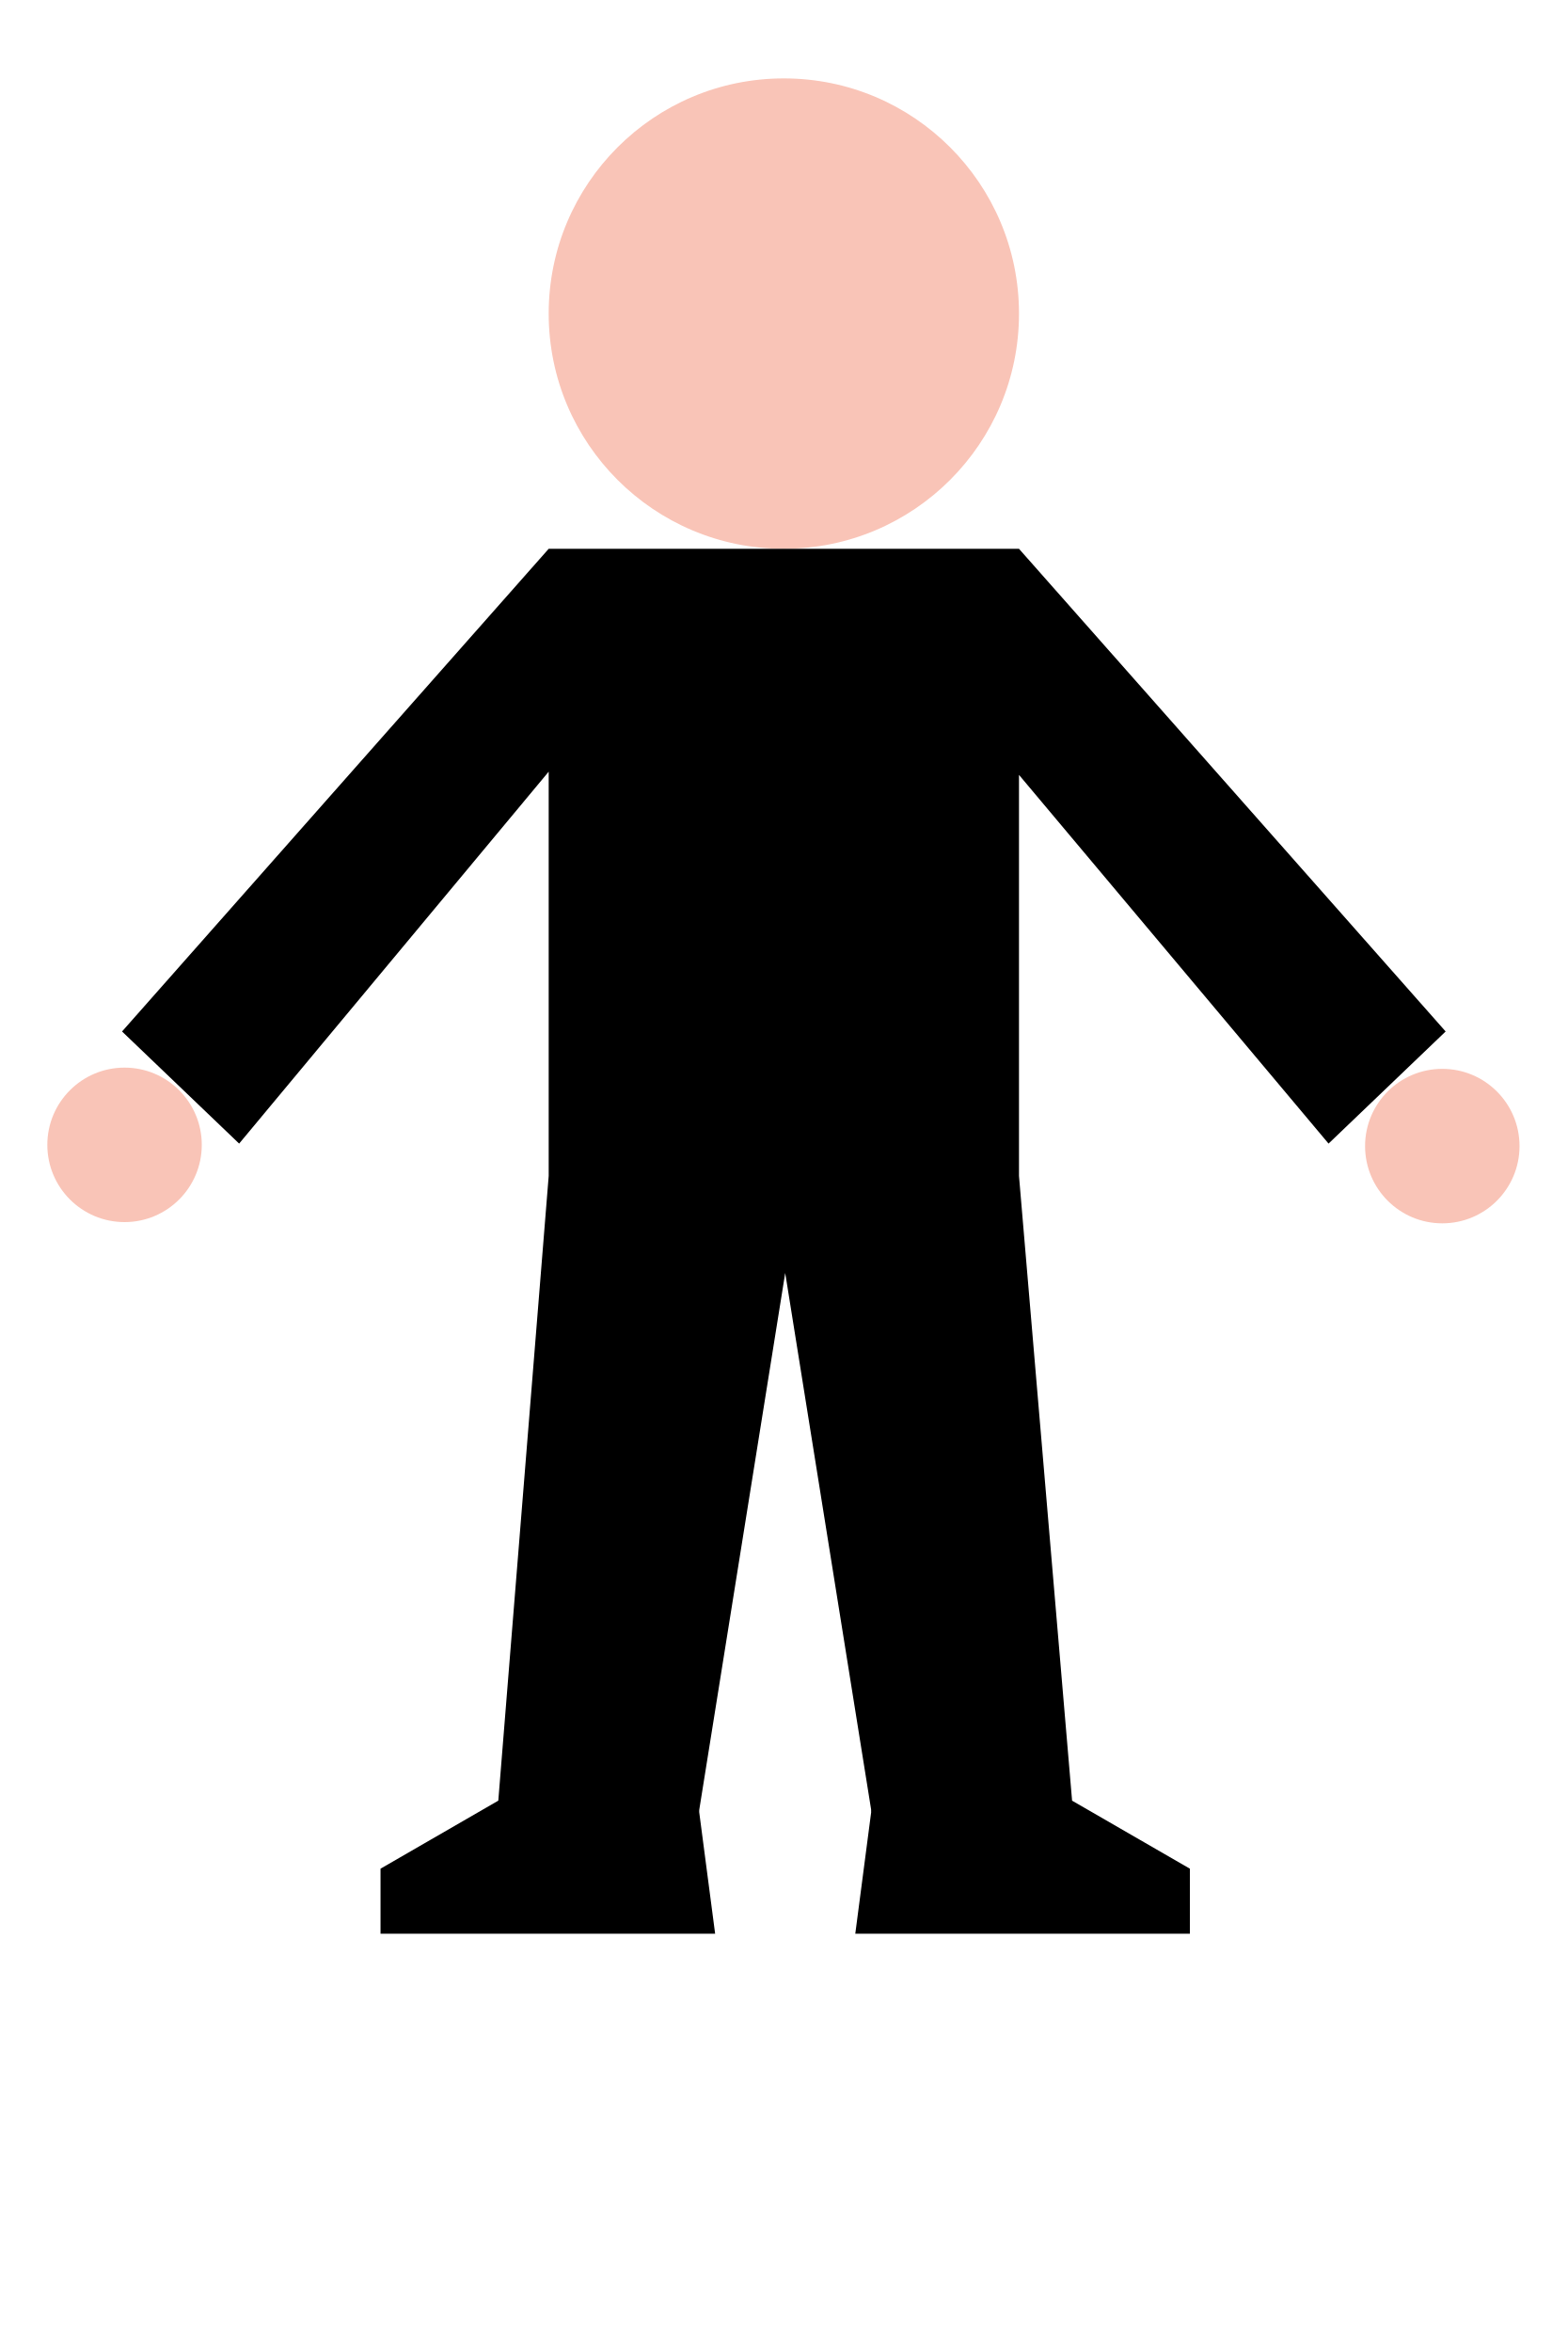
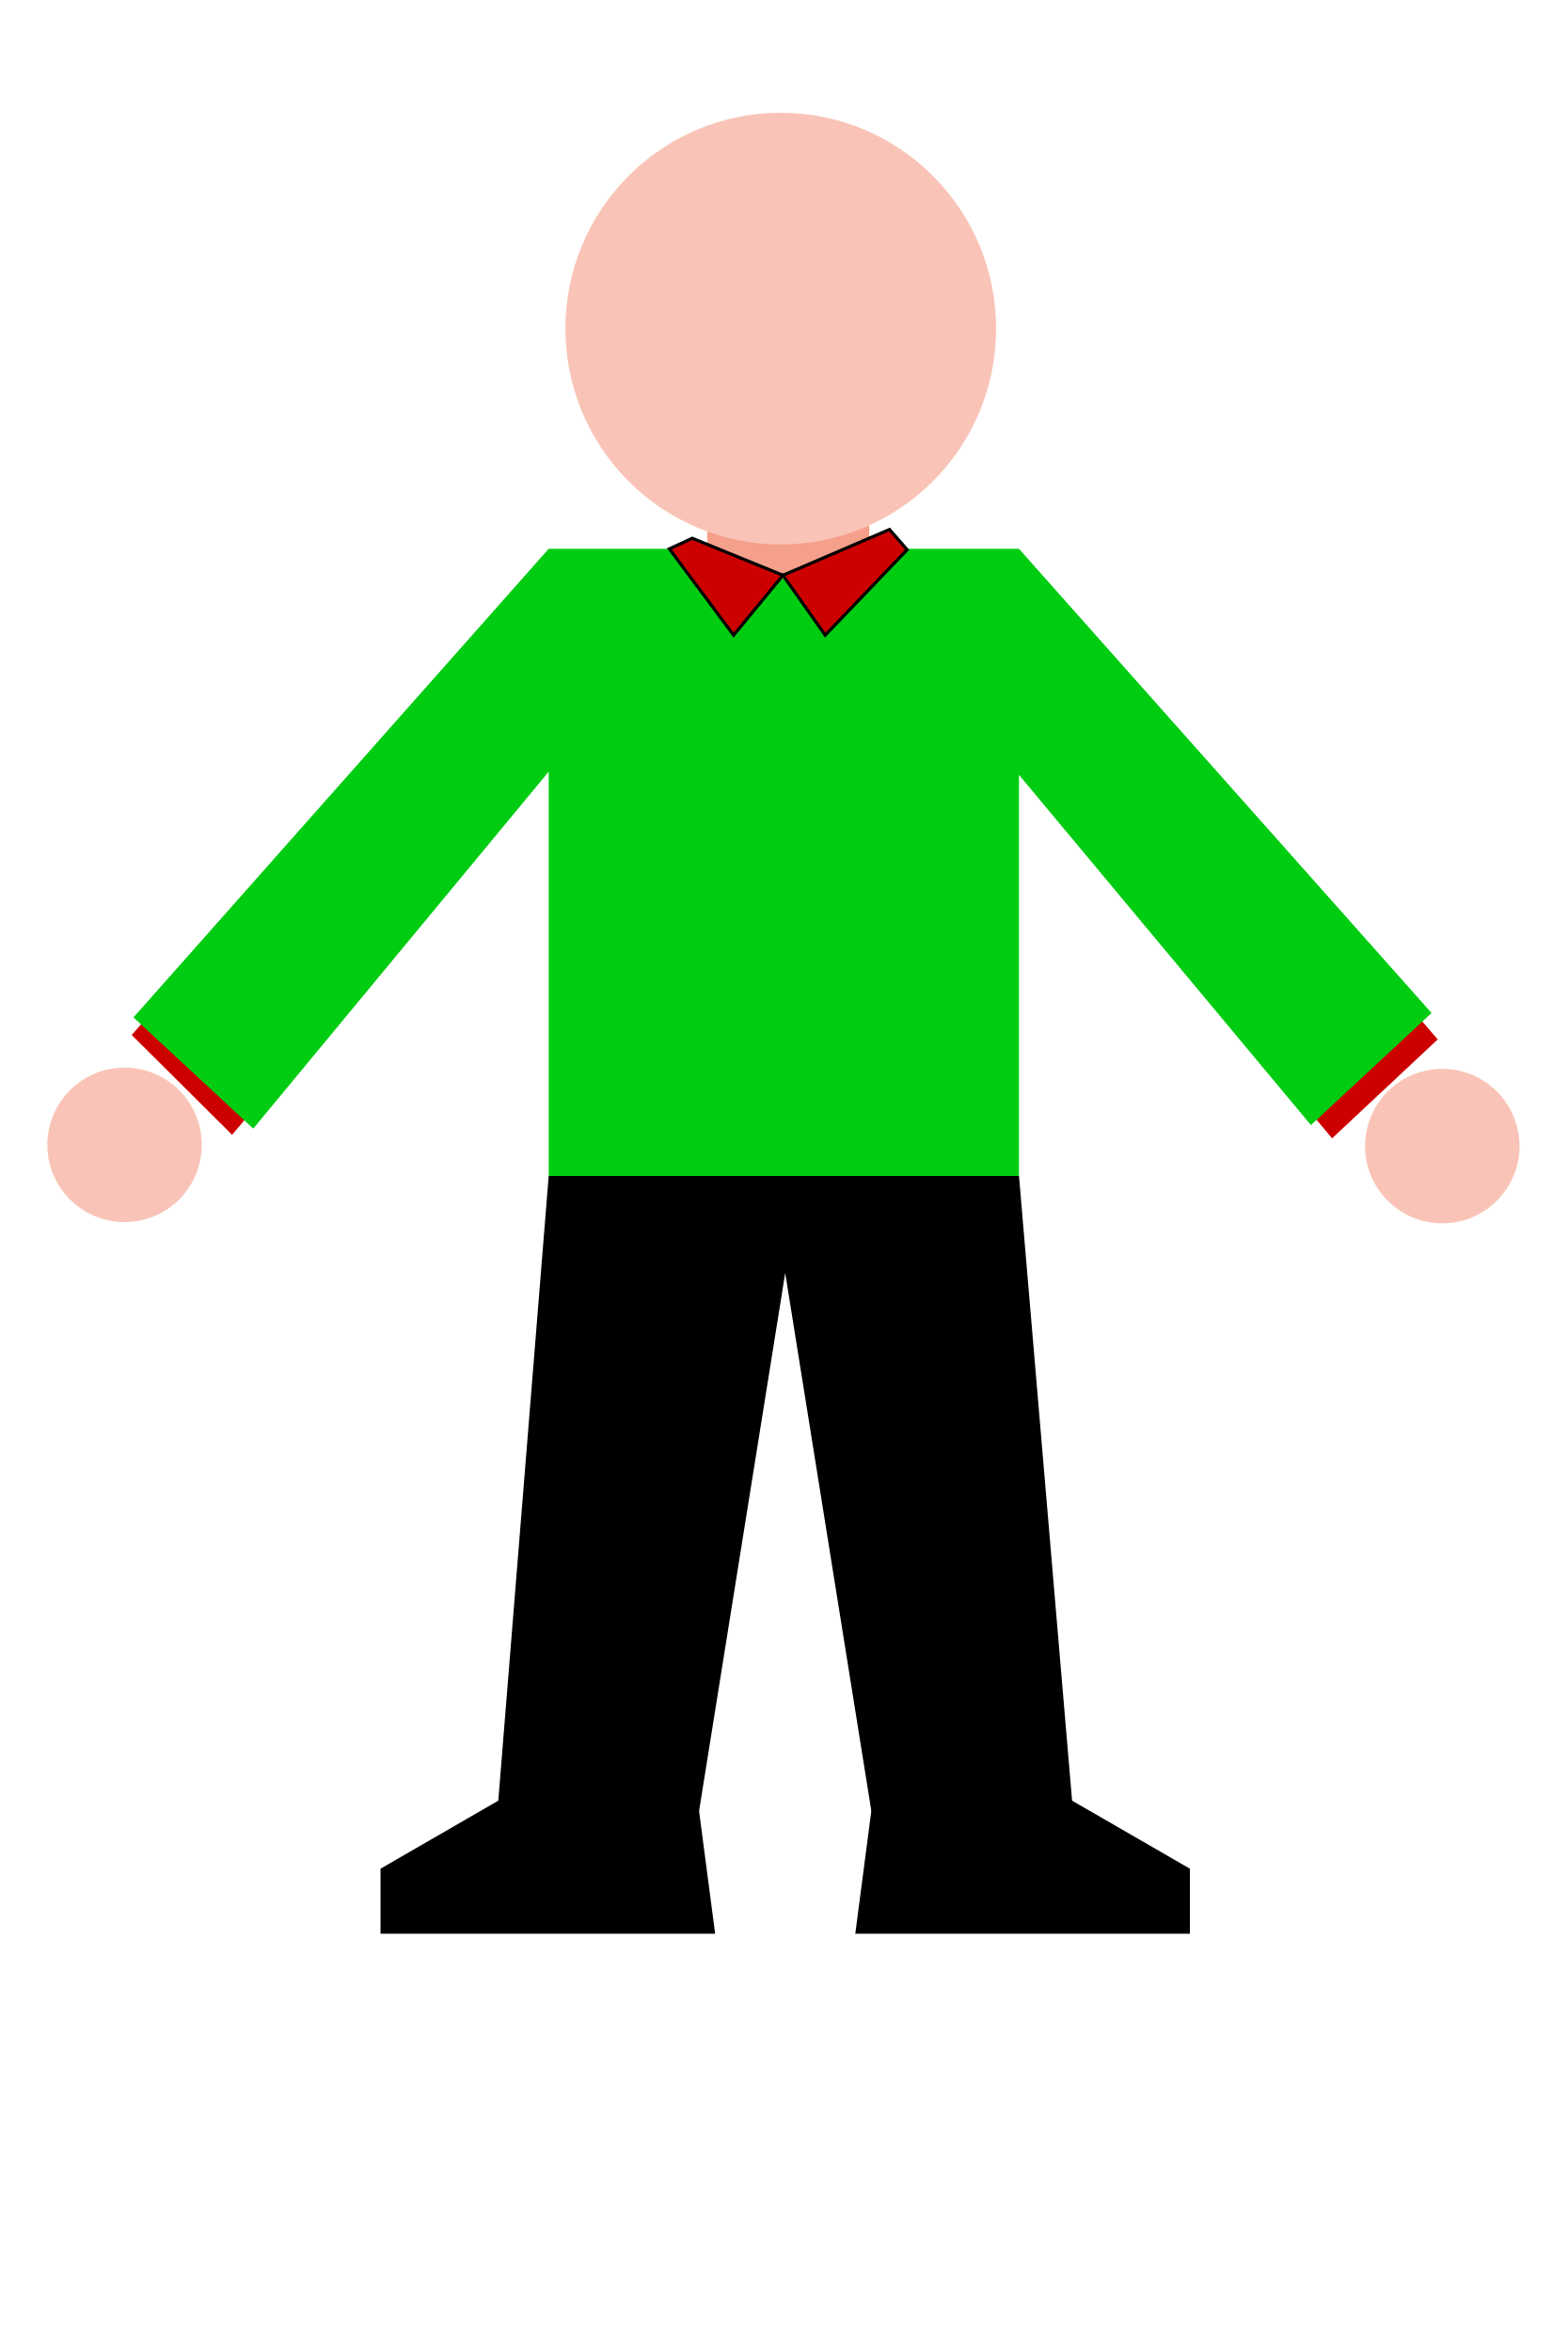
<svg xmlns="http://www.w3.org/2000/svg" viewBox="-50 0 100 150" version="1.1" id="svg5">
  <defs id="defs9" />
+   <path style="fill:#cd0000;fill-opacity:1;stroke:none;stroke-opacity:1" d="M 35.119,35.218 8.403,66.008 14.804,72.372 35.225,48.26 35.73,75 64.27,75.112 64.551,48.238 84.971,72.597 91.709,66.289 64.96,35.199 l -11.314,0.02 -3.584,1.688 -3.652,-1.686 0.129,-0.002 z" id="shirt" transform="translate(-50)" />
+   <path style="fill:#00cd12;fill-opacity:1;stroke:none;stroke-opacity:1" d="M -15,35 -41.485,64.884 -33.847,71.979 -15,49.215 V 75 H 15 V 49.418 L 33.623,71.754 41.316,64.603 15,35 H 3.527 l -3.584,1.688 -3.652,-1.686 0.129,-0.002 z" id="blouse" />
+   <rect style="fill:#f5a08b;fill-opacity:1;stroke:none;stroke-width:0.182;stroke-miterlimit:4;stroke-dasharray:none;stroke-opacity:1" id="rect829" width="10.337" height="3.539" x="-4.888" y="33.372" />
  <path d="M 31.771 114.846 L 24.273 119.176 L 24.273 123.324 L 45.617 123.324 L 44.58 115.408 L 31.771 114.846 z M 68.4 114.846 L 55.592 115.408 L 54.557 123.324 L 75.9 123.324 L 75.9 119.176 L 68.4 114.846 z " transform="translate(-50)" id="shoes" />
-   <circle id="head" fill="#F9C4B7" cx="0" cy="20" r="15" />
-   <path d="M 35,35 V 75 H 65 V 35 Z m 0,0 -27.215,30.783 7.469,7.15 19.941,-23.953 z m 30,0 -0.235,14.139 19.981,23.794 7.469,-7.15 z" transform="translate(-50)" id="shirt" />
+   <ellipse id="head" cx="-0.197" cy="20.955" rx="13.736" ry="13.764" style="fill:#f9c4b7;stroke-width:0.917" />
  <path d="m -15,75 -3.228,40.005 12.809,0.562 L 0.087,81.184 5.593,115.567 18.401,115.005 15,75 C 0.223,75 0.226,75 -15,75 Z" id="pants" />
  <circle style="fill:#f9c4b7;fill-opacity:1;stroke:none;stroke-opacity:1" id="path4599" cx="-42.055" cy="73.014" r="4.926" />
  <circle style="fill:#f9c4b7;fill-opacity:1;stroke:none;stroke-opacity:1" id="path4599-9" cx="42.002" cy="73.093" r="4.926" />
+   <path style="fill:#cd0000;fill-opacity:1;stroke:#000000;stroke-width:0.2;stroke-linecap:butt;stroke-linejoin:miter;stroke-miterlimit:4;stroke-dasharray:none;stroke-opacity:1" d="m -5.843,34.328 5.786,2.36 6.798,-2.921 1.124,1.292 -5.225,5.449 L -0.057,36.688 -3.203,40.508 -7.304,35.002 Z" id="collar" />
</svg>
